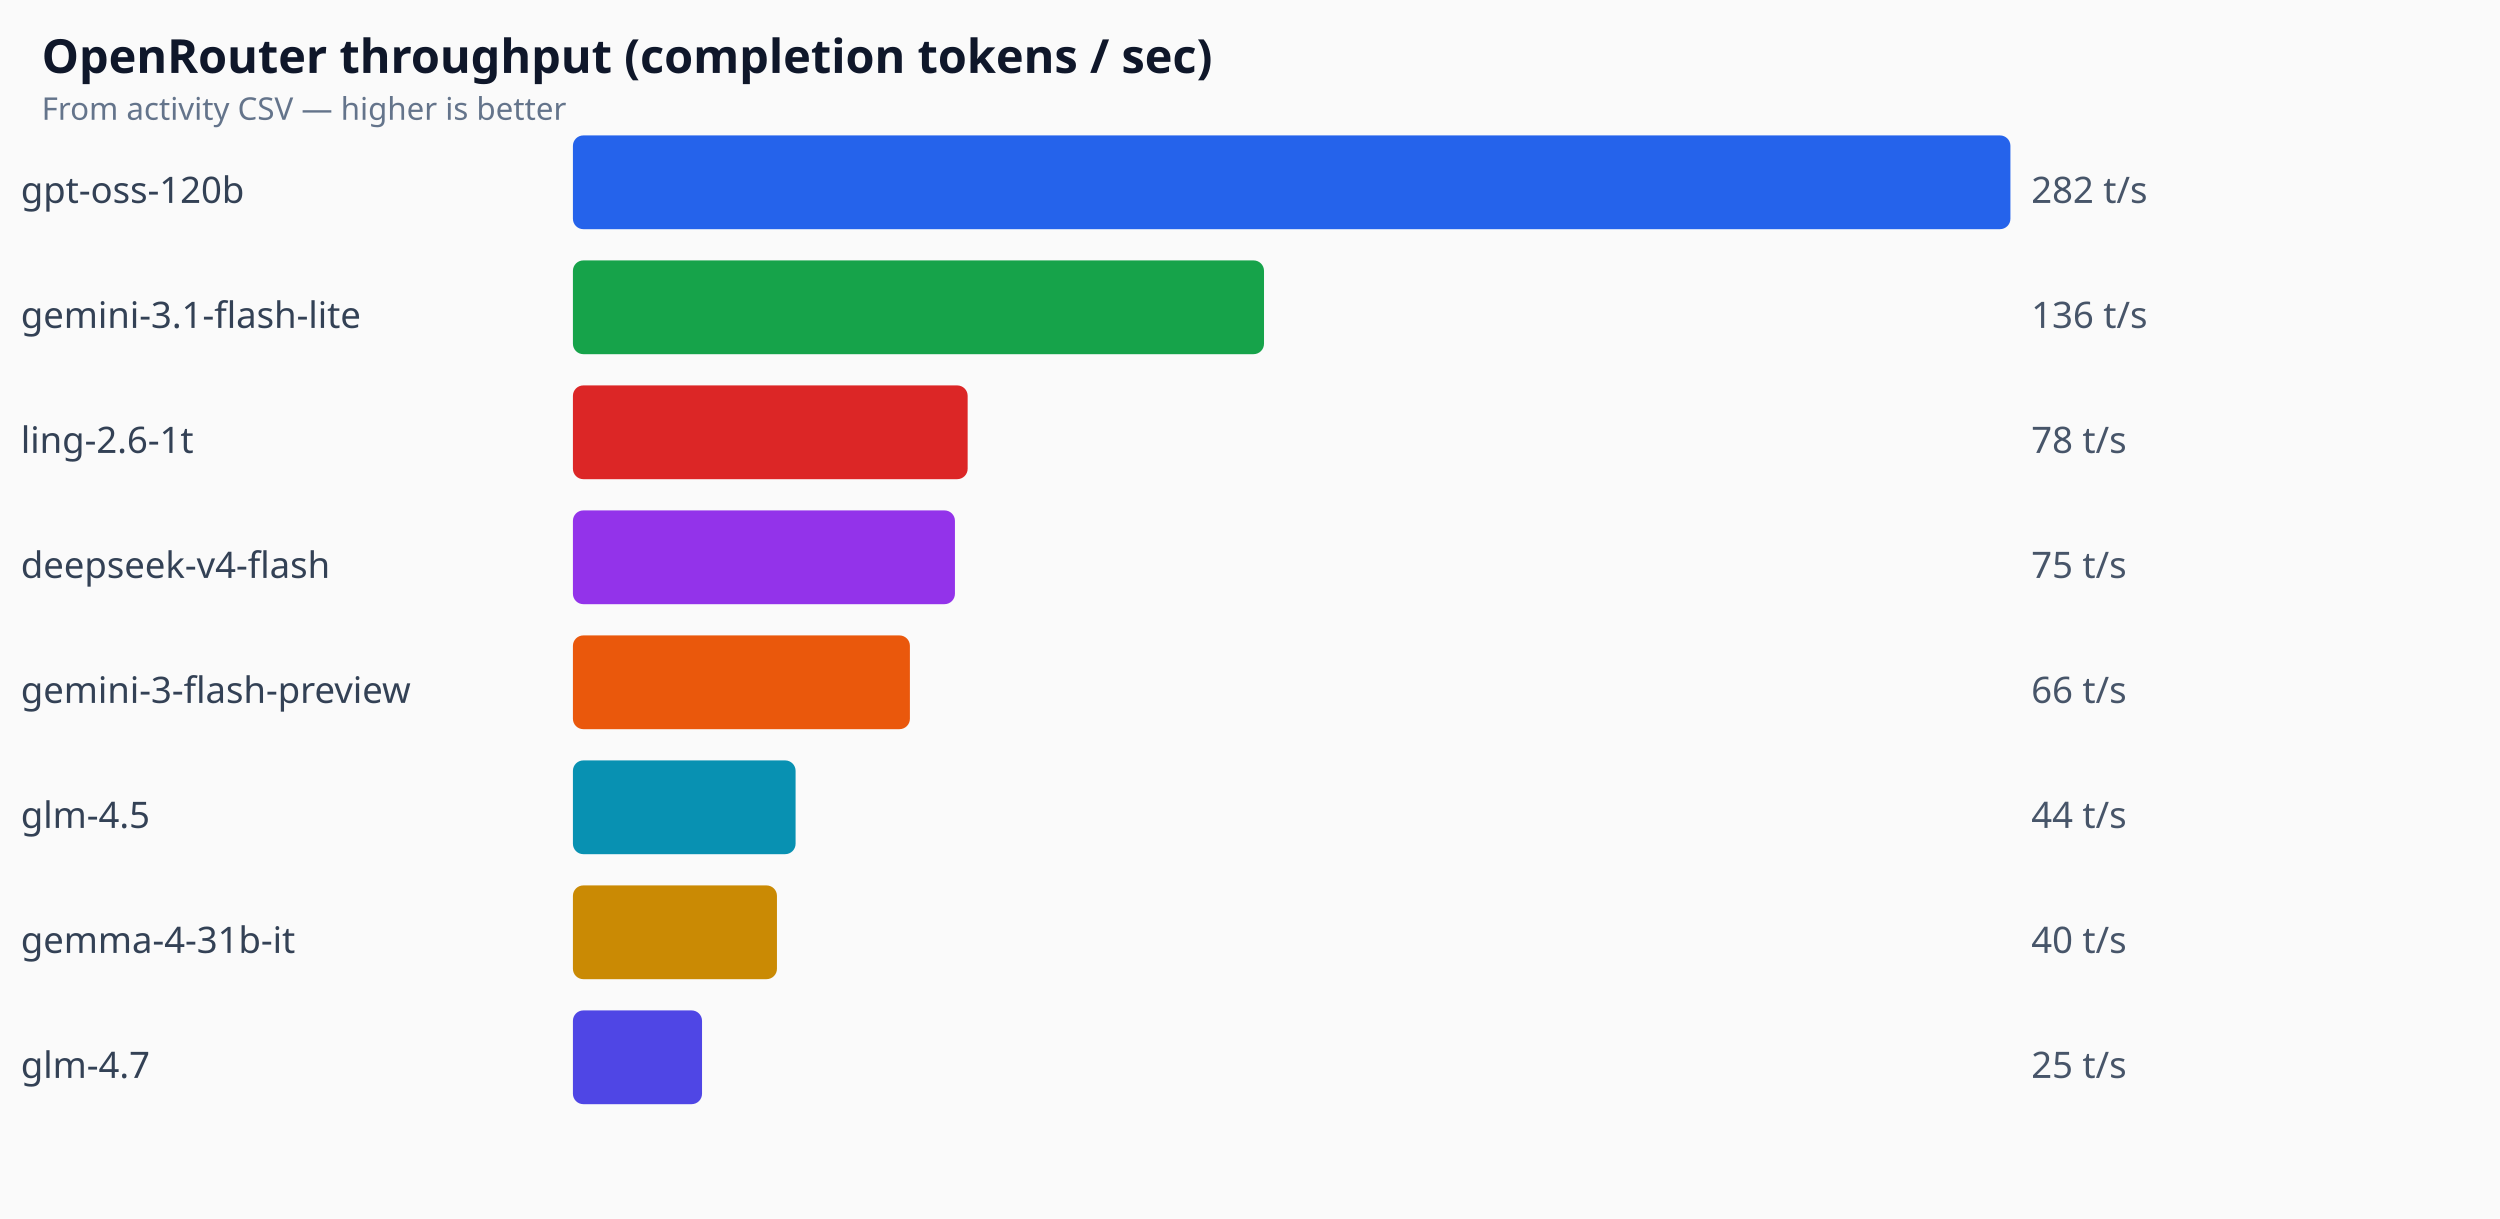
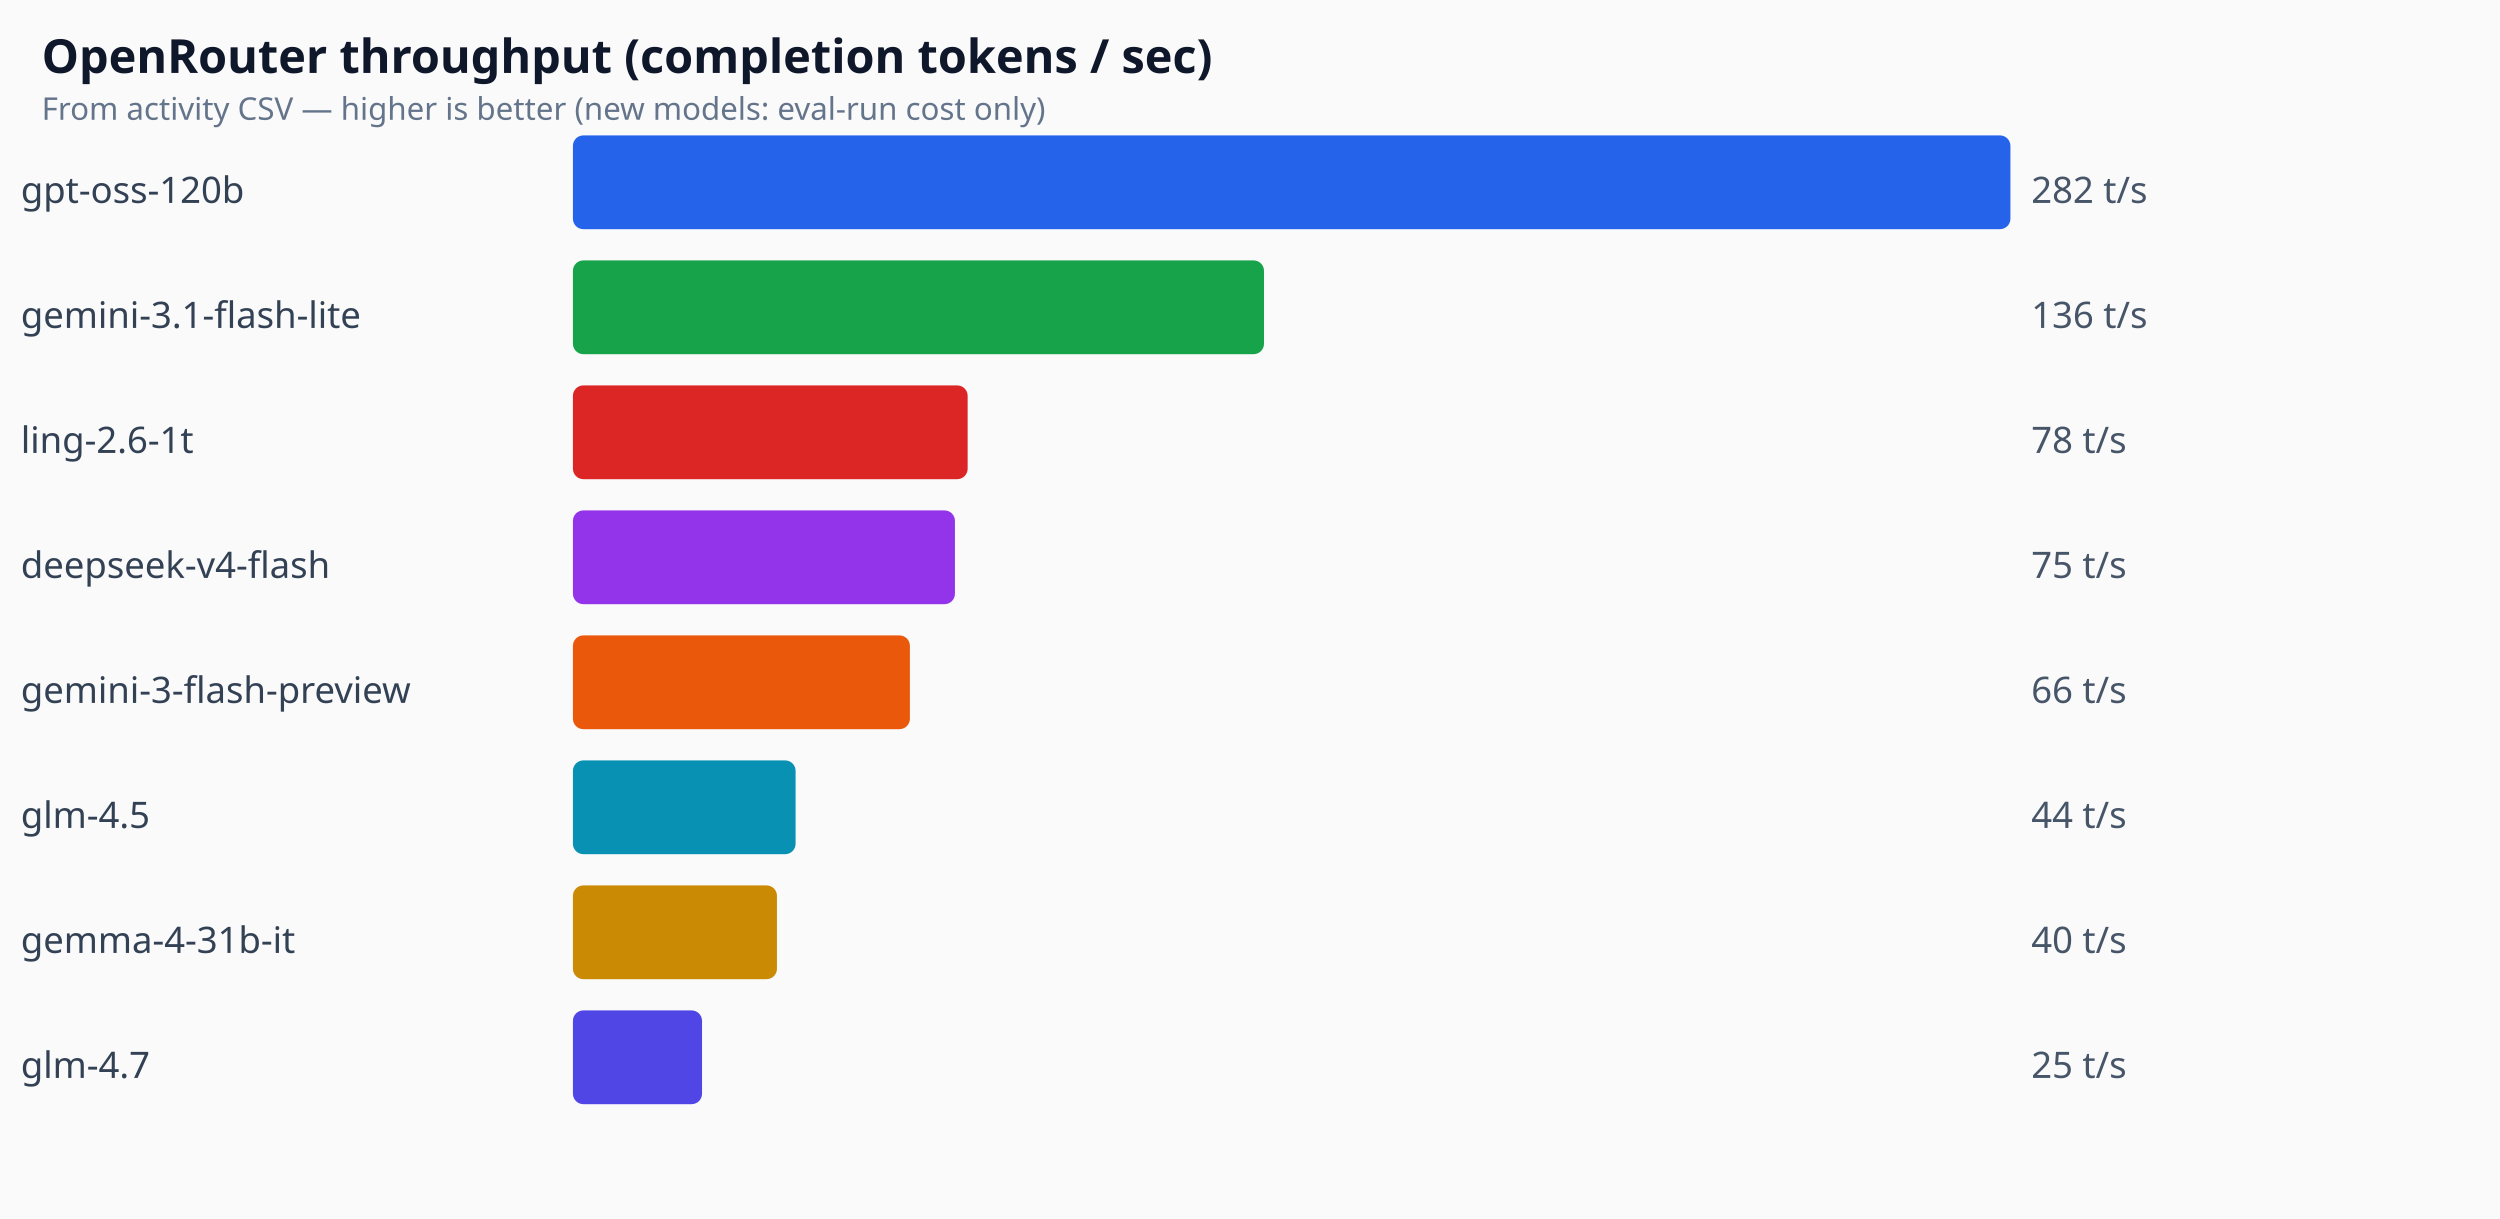
<svg xmlns="http://www.w3.org/2000/svg" viewBox="0 0 960 468" width="960" height="468">
  <style>
    .title { font: 600 18px system-ui, sans-serif; fill: #0f172a; }
    .label { font: 14px system-ui, sans-serif; fill: #334155; }
    .value { font: 14px system-ui, sans-serif; fill: #475569; }
    .sub { font: 12px system-ui, sans-serif; fill: #64748b; }
  </style>
  <rect width="100%" height="100%" fill="#fafafa" />
  <text x="16" y="28" class="title">OpenRouter throughput (completion tokens / sec)</text>
-   <text x="16" y="46" class="sub">From activity CSV — higher is better</text>
+   <text x="16" y="46" class="sub">From activity CSV — higher is better (new models: eval-run cost only)</text>
  <text x="8" y="77.92" class="label">gpt-oss-120b</text>
  <rect x="220" y="52" width="552" height="36" rx="4" fill="#2563eb" />
  <text x="780" y="77.92" class="value">282 t/s</text>
  <text x="8" y="125.92" class="label">gemini-3.1-flash-lite</text>
  <rect x="220" y="100" width="265.38" height="36" rx="4" fill="#16a34a" />
  <text x="780" y="125.92" class="value">136 t/s</text>
  <text x="8" y="173.92" class="label">ling-2.6-1t</text>
  <rect x="220" y="148" width="151.578" height="36" rx="4" fill="#dc2626" />
  <text x="780" y="173.92" class="value">78 t/s</text>
  <text x="8" y="221.92" class="label">deepseek-v4-flash</text>
  <rect x="220" y="196" width="146.699" height="36" rx="4" fill="#9333ea" />
  <text x="780" y="221.92" class="value">75 t/s</text>
  <text x="8" y="269.92" class="label">gemini-3-flash-preview</text>
  <rect x="220" y="244" width="129.403" height="36" rx="4" fill="#ea580c" />
  <text x="780" y="269.92" class="value">66 t/s</text>
  <text x="8" y="317.92" class="label">glm-4.5</text>
  <rect x="220" y="292" width="85.507" height="36" rx="4" fill="#0891b2" />
  <text x="780" y="317.92" class="value">44 t/s</text>
  <text x="8" y="365.92" class="label">gemma-4-31b-it</text>
  <rect x="220" y="340" width="78.352" height="36" rx="4" fill="#ca8a04" />
  <text x="780" y="365.92" class="value">40 t/s</text>
  <text x="8" y="413.92" class="label">glm-4.7</text>
  <rect x="220" y="388" width="49.581" height="36" rx="4" fill="#4f46e5" />
  <text x="780" y="413.92" class="value">25 t/s</text>
</svg>
